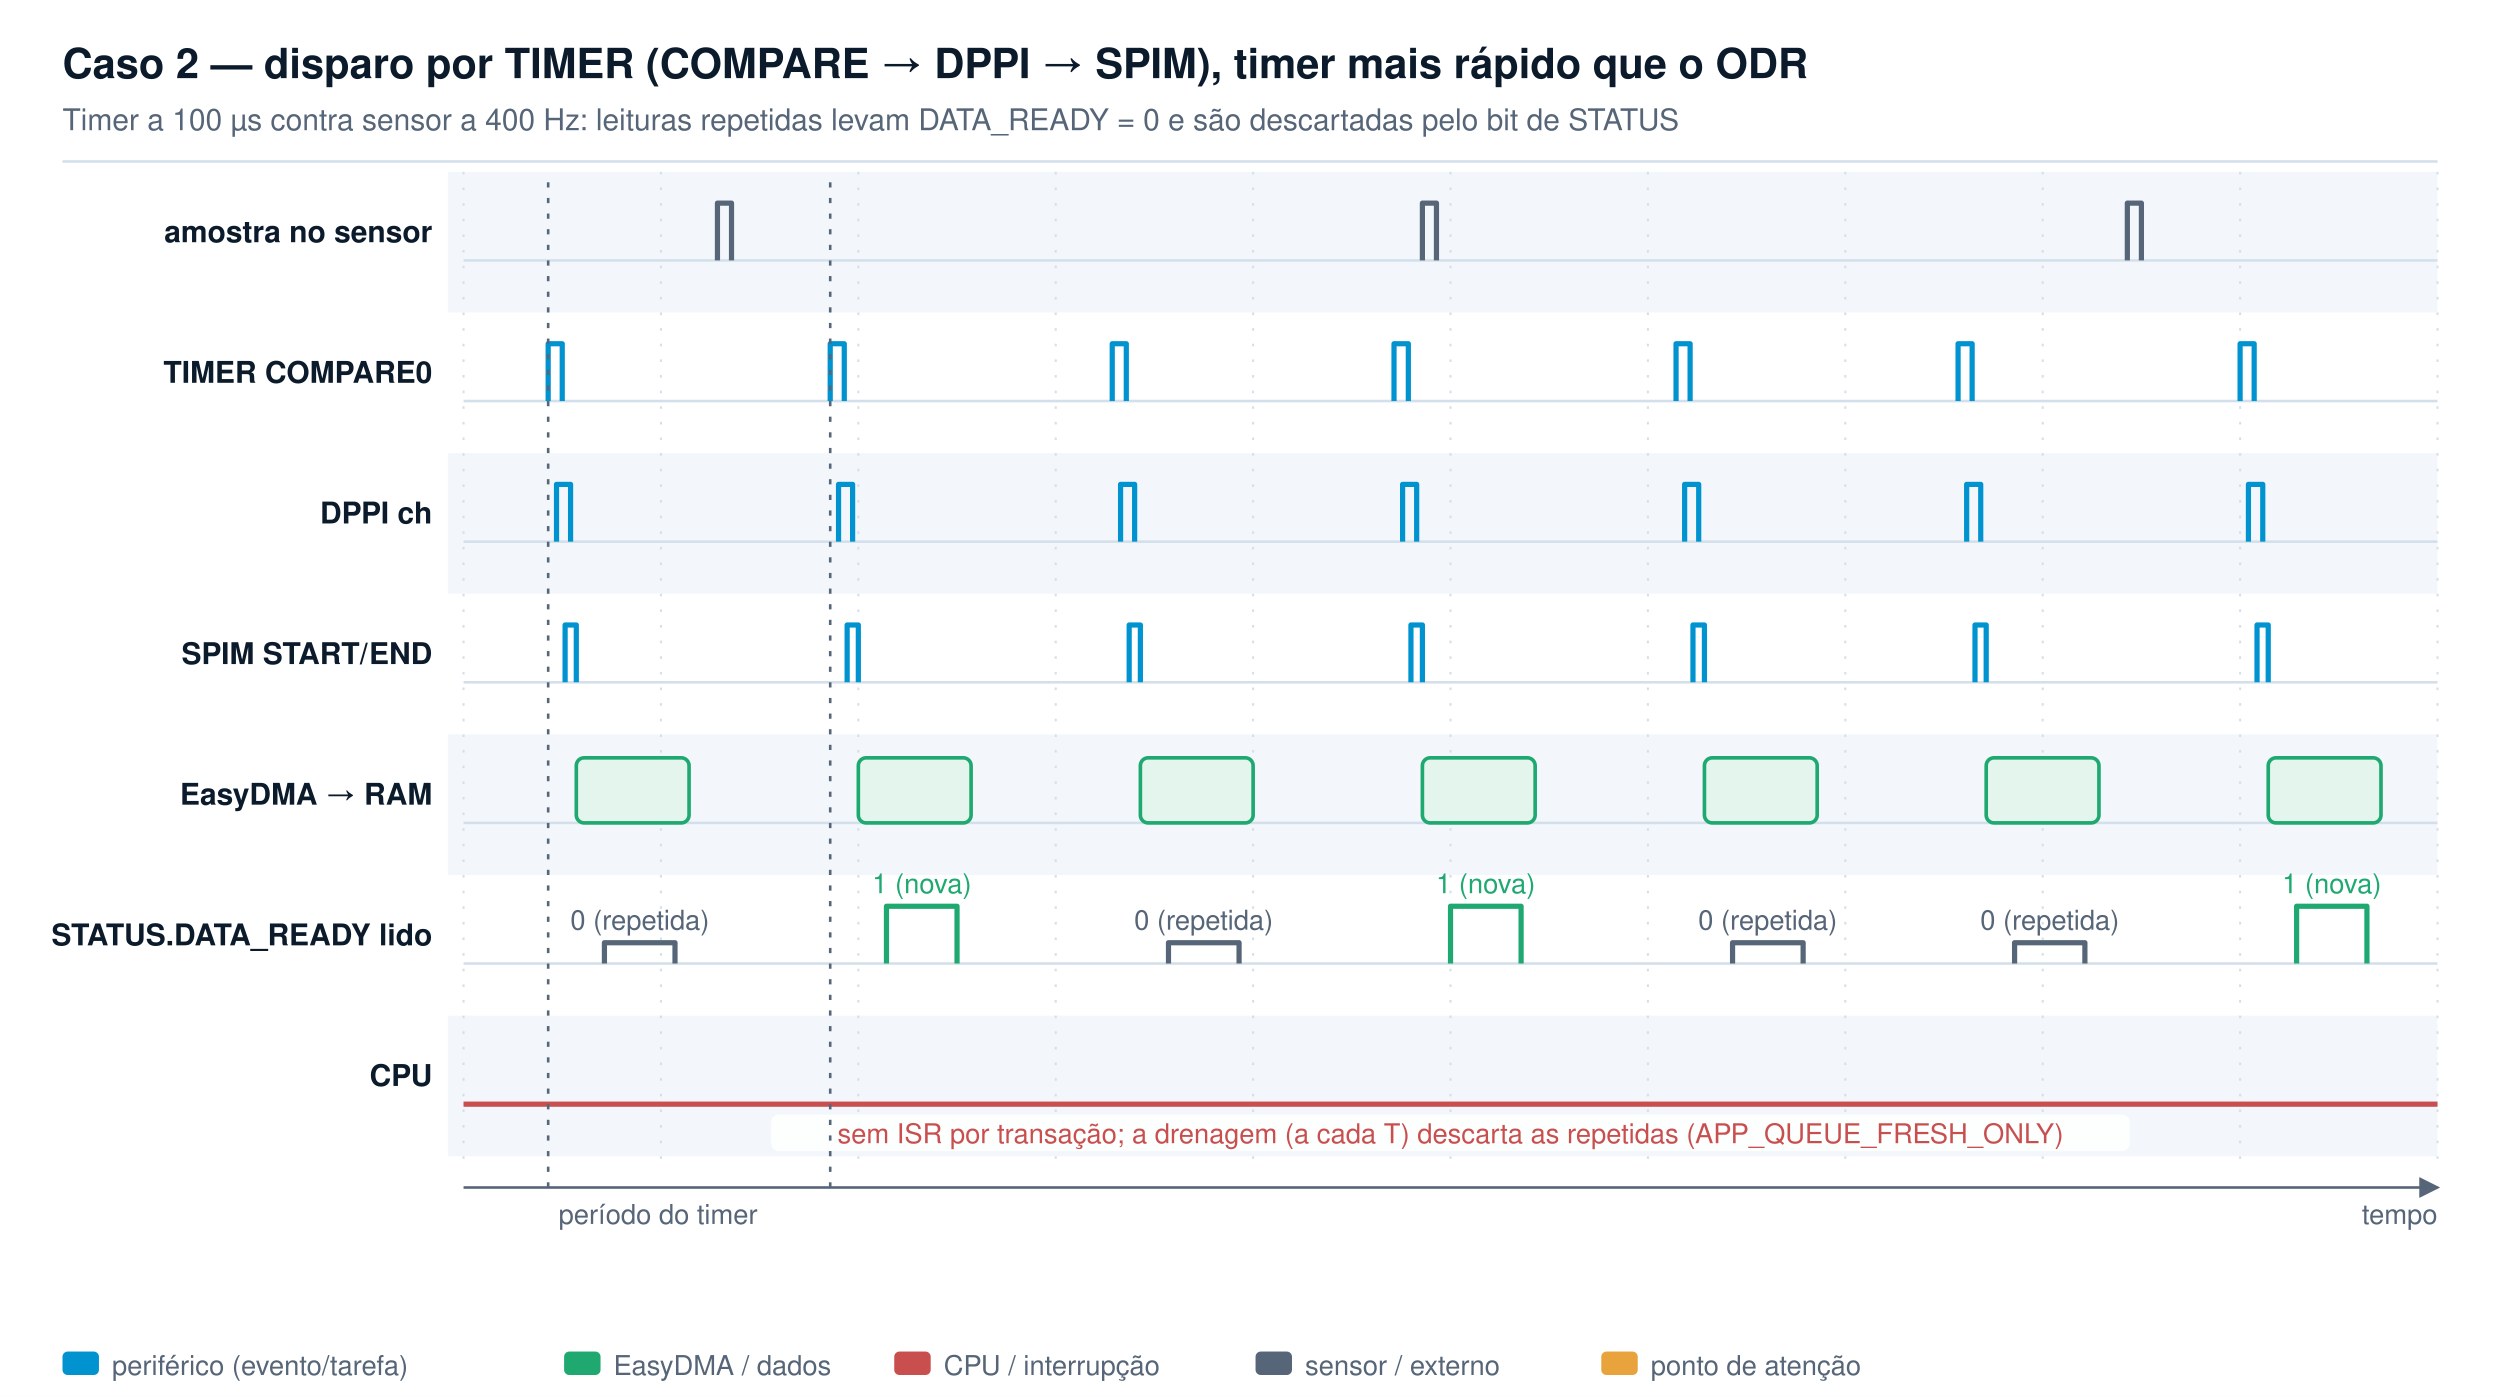
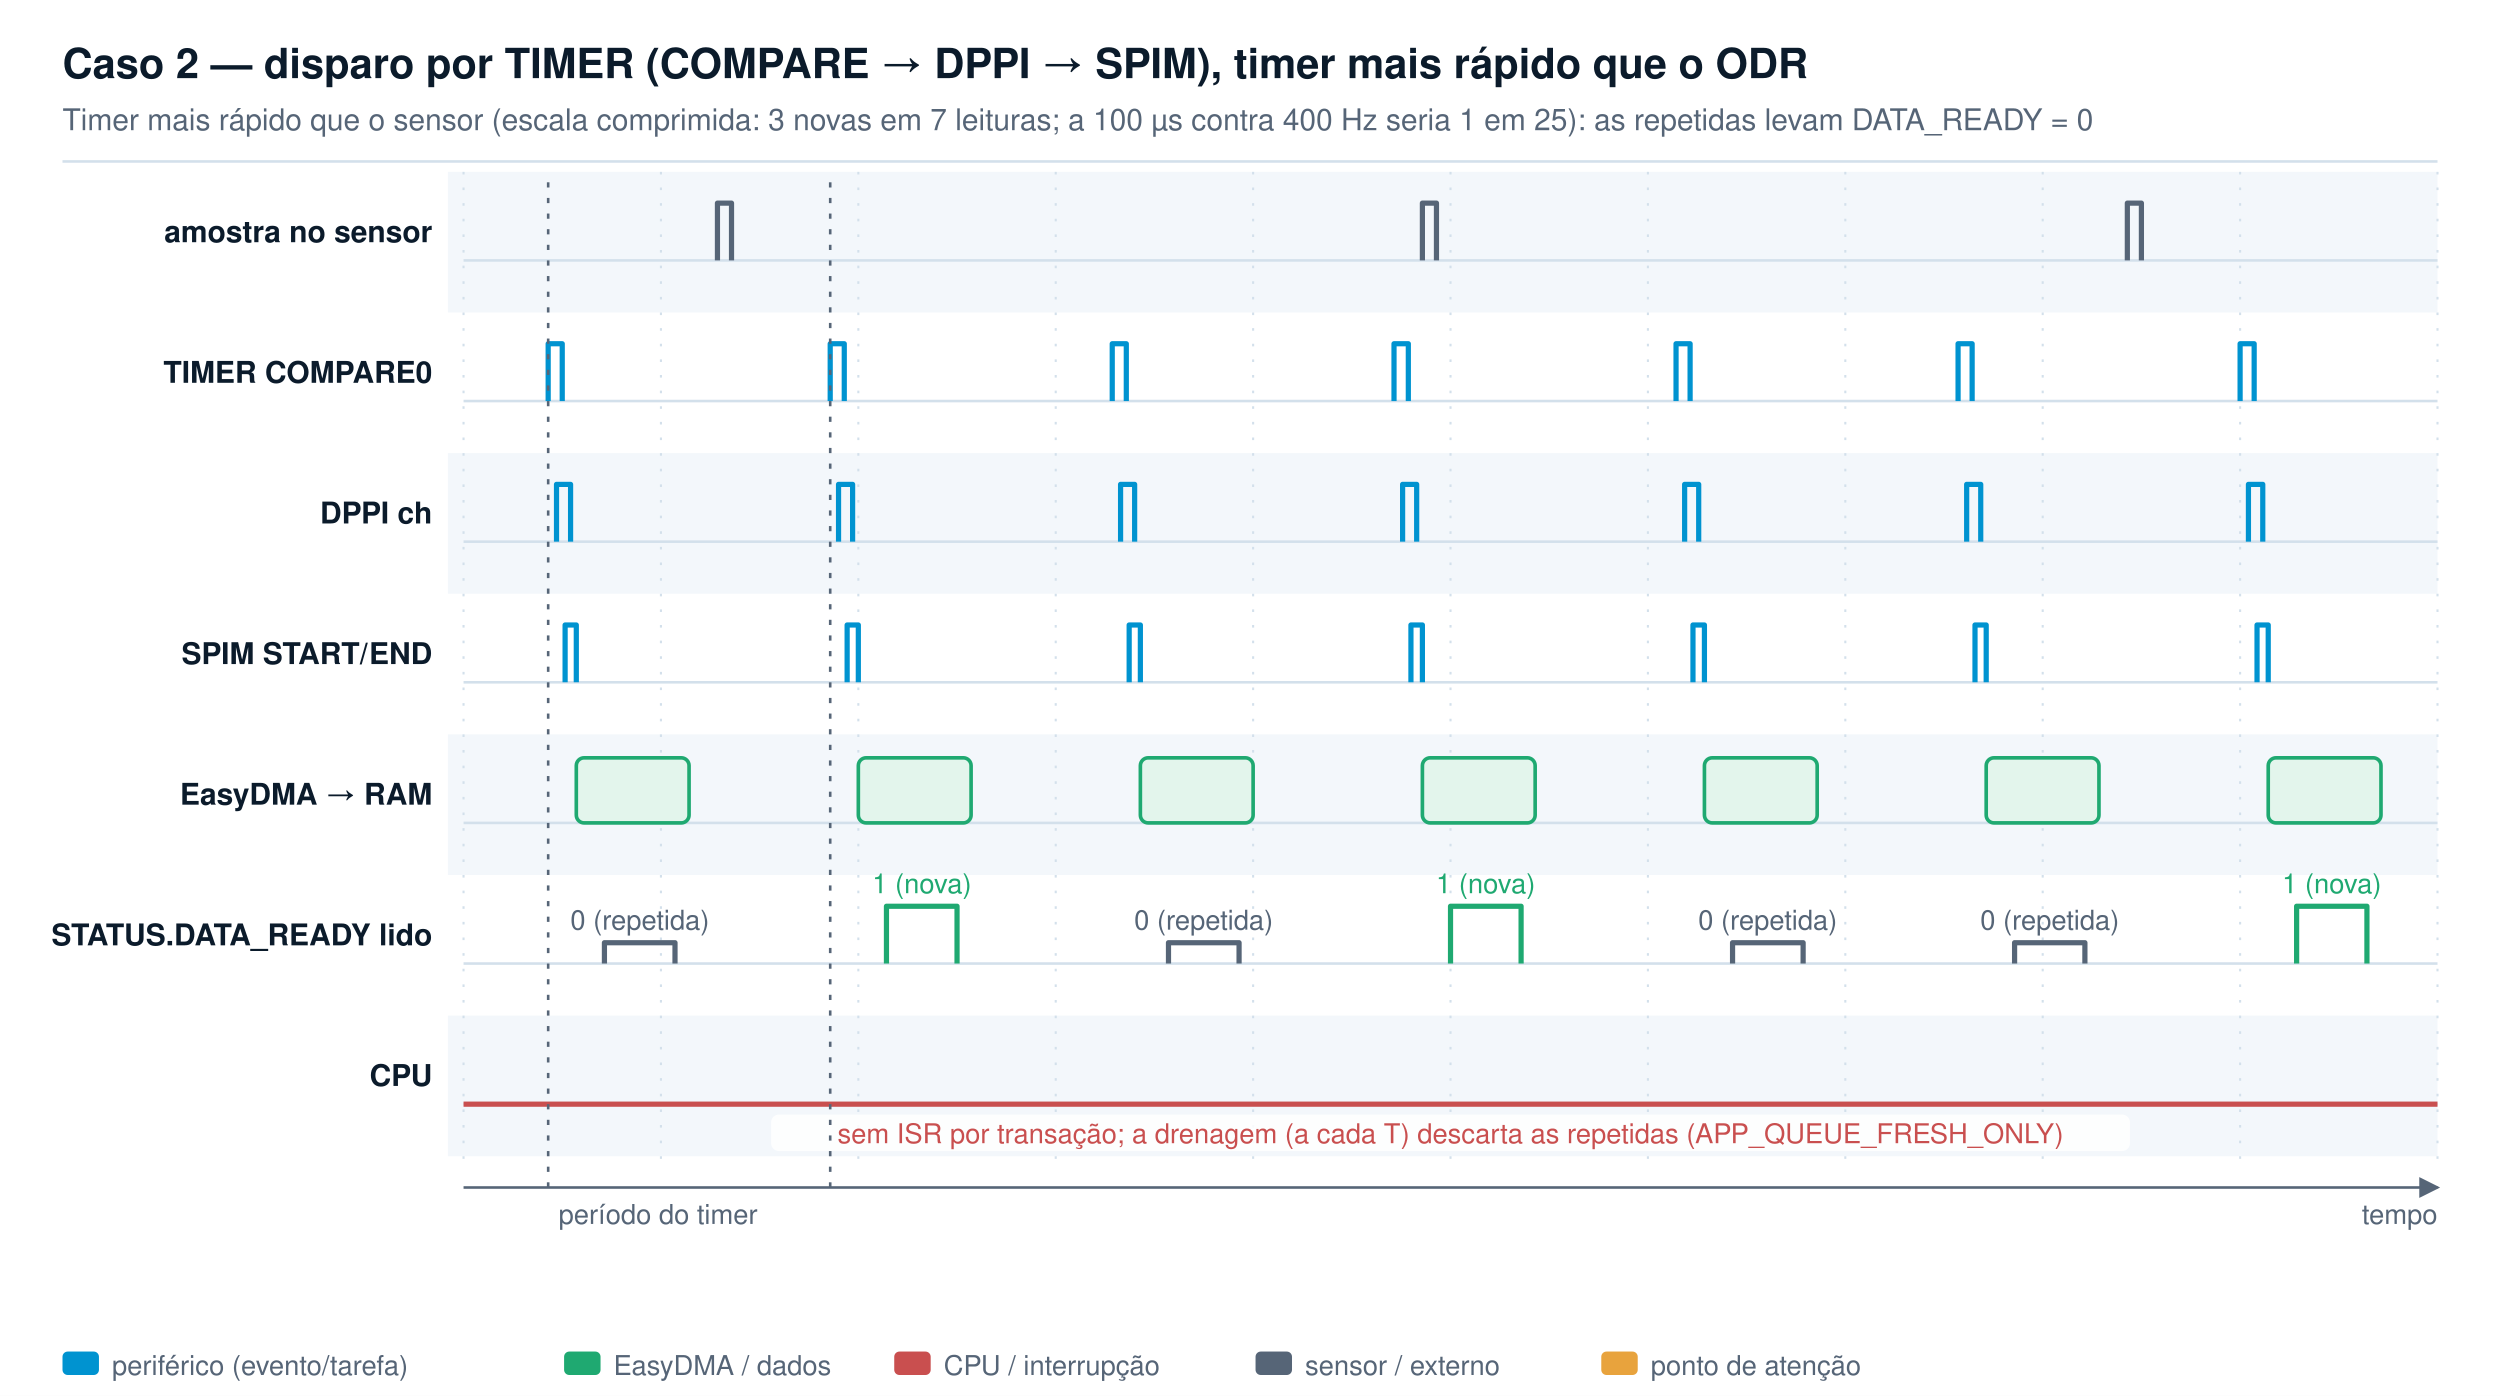
<svg xmlns="http://www.w3.org/2000/svg" width="960" height="536" viewBox="0 0 960 536">
  <defs>
    <marker id="arr" markerWidth="9" markerHeight="9" refX="7" refY="4.5" orient="auto" markerUnits="userSpaceOnUse">
      <path d="M0,0.5 L8,4.5 L0,8.5 z" fill="#566577" />
    </marker>
    <marker id="arr-blue" markerWidth="9" markerHeight="9" refX="7" refY="4.5" orient="auto" markerUnits="userSpaceOnUse">
      <path d="M0,0.5 L8,4.5 L0,8.5 z" fill="#0093D0" />
    </marker>
    <marker id="arr-green" markerWidth="9" markerHeight="9" refX="7" refY="4.5" orient="auto" markerUnits="userSpaceOnUse">
      <path d="M0,0.5 L8,4.5 L0,8.5 z" fill="#1FA971" />
    </marker>
    <marker id="arr-red" markerWidth="9" markerHeight="9" refX="7" refY="4.5" orient="auto" markerUnits="userSpaceOnUse">
      <path d="M0,0.5 L8,4.5 L0,8.5 z" fill="#C94F4F" />
    </marker>
    <filter id="shadow" x="-5%" y="-5%" width="110%" height="120%">
      <feDropShadow dx="0" dy="1.5" stdDeviation="1.5" flood-color="#00224E" flood-opacity="0.12" />
    </filter>
    <pattern id="hatch" width="6" height="6" patternUnits="userSpaceOnUse" patternTransform="rotate(45)">
      <line x1="0" y1="0" x2="0" y2="6" stroke="#D3E0EB" stroke-width="2" />
    </pattern>
  </defs>
  <rect width="100%" height="100%" fill="white" />
  <text x="24" y="30" fill="#0B1B2B" font-family="Segoe UI, Helvetica Neue, Helvetica, Arial, sans-serif" font-size="16" font-weight="600">Caso 2 — disparo por TIMER (COMPARE → DPPI → SPIM), timer mais rápido que o ODR</text>
-   <text x="24" y="50" fill="#566577" font-family="Segoe UI, Helvetica Neue, Helvetica, Arial, sans-serif" font-size="11.5">Timer a 100 µs contra sensor a 400 Hz: leituras repetidas levam DATA_READY = 0 e são descartadas pelo bit de STATUS</text>
+   <text x="24" y="50" fill="#566577" font-family="Segoe UI, Helvetica Neue, Helvetica, Arial, sans-serif" font-size="11.5">Timer mais rápido que o sensor (escala comprimida: 3 novas em 7 leituras; a 100 µs contra 400 Hz seria 1 em 25): as repetidas levam DATA_READY = 0</text>
  <line x1="24" y1="62" x2="936" y2="62" stroke="#D3E0EB" stroke-width="1" />
  <rect x="172" y="66" width="764" height="54" fill="#F3F7FB" />
  <line x1="178" y1="100" x2="936" y2="100" stroke="#D3E0EB" stroke-width="1" />
  <text x="166" y="93" text-anchor="end" fill="#0B1B2B" font-family="Segoe UI, Helvetica Neue, Helvetica, Arial, sans-serif" font-size="11.5" font-weight="600">amostra no sensor</text>
  <line x1="178" y1="154" x2="936" y2="154" stroke="#D3E0EB" stroke-width="1" />
  <text x="166" y="147" text-anchor="end" fill="#0B1B2B" font-family="Segoe UI, Helvetica Neue, Helvetica, Arial, sans-serif" font-size="11.5" font-weight="600">TIMER COMPARE0</text>
  <rect x="172" y="174" width="764" height="54" fill="#F3F7FB" />
  <line x1="178" y1="208" x2="936" y2="208" stroke="#D3E0EB" stroke-width="1" />
  <text x="166" y="201" text-anchor="end" fill="#0B1B2B" font-family="Segoe UI, Helvetica Neue, Helvetica, Arial, sans-serif" font-size="11.5" font-weight="600">DPPI ch</text>
  <line x1="178" y1="262" x2="936" y2="262" stroke="#D3E0EB" stroke-width="1" />
  <text x="166" y="255" text-anchor="end" fill="#0B1B2B" font-family="Segoe UI, Helvetica Neue, Helvetica, Arial, sans-serif" font-size="11.5" font-weight="600">SPIM START/END</text>
  <rect x="172" y="282" width="764" height="54" fill="#F3F7FB" />
  <line x1="178" y1="316" x2="936" y2="316" stroke="#D3E0EB" stroke-width="1" />
  <text x="166" y="309" text-anchor="end" fill="#0B1B2B" font-family="Segoe UI, Helvetica Neue, Helvetica, Arial, sans-serif" font-size="11.5" font-weight="600">EasyDMA → RAM</text>
  <line x1="178" y1="370" x2="936" y2="370" stroke="#D3E0EB" stroke-width="1" />
  <text x="166" y="363" text-anchor="end" fill="#0B1B2B" font-family="Segoe UI, Helvetica Neue, Helvetica, Arial, sans-serif" font-size="11.5" font-weight="600">STATUS.DATA_READY lido</text>
  <rect x="172" y="390" width="764" height="54" fill="#F3F7FB" />
  <line x1="178" y1="424" x2="936" y2="424" stroke="#D3E0EB" stroke-width="1" />
  <text x="166" y="417" text-anchor="end" fill="#0B1B2B" font-family="Segoe UI, Helvetica Neue, Helvetica, Arial, sans-serif" font-size="11.5" font-weight="600">CPU</text>
  <line x1="178.0" y1="66" x2="178.0" y2="448" stroke="#D3E0EB" stroke-width="0.8" stroke-dasharray="1 5" />
  <line x1="253.8" y1="66" x2="253.8" y2="448" stroke="#D3E0EB" stroke-width="0.8" stroke-dasharray="1 5" />
  <line x1="329.6" y1="66" x2="329.6" y2="448" stroke="#D3E0EB" stroke-width="0.8" stroke-dasharray="1 5" />
  <line x1="405.4" y1="66" x2="405.4" y2="448" stroke="#D3E0EB" stroke-width="0.8" stroke-dasharray="1 5" />
  <line x1="481.2" y1="66" x2="481.2" y2="448" stroke="#D3E0EB" stroke-width="0.8" stroke-dasharray="1 5" />
  <line x1="557.0" y1="66" x2="557.0" y2="448" stroke="#D3E0EB" stroke-width="0.8" stroke-dasharray="1 5" />
  <line x1="632.8" y1="66" x2="632.8" y2="448" stroke="#D3E0EB" stroke-width="0.8" stroke-dasharray="1 5" />
  <line x1="708.6" y1="66" x2="708.6" y2="448" stroke="#D3E0EB" stroke-width="0.8" stroke-dasharray="1 5" />
  <line x1="784.4" y1="66" x2="784.4" y2="448" stroke="#D3E0EB" stroke-width="0.8" stroke-dasharray="1 5" />
  <line x1="860.2" y1="66" x2="860.2" y2="448" stroke="#D3E0EB" stroke-width="0.8" stroke-dasharray="1 5" />
  <line x1="936.0" y1="66" x2="936.0" y2="448" stroke="#D3E0EB" stroke-width="0.8" stroke-dasharray="1 5" />
  <path d="M210.5,154.0 V132.0 H215.9 V154.0" fill="none" stroke="#0093D0" stroke-width="2" stroke-linejoin="round" />
  <path d="M213.7,208.0 V186.0 H219.1 V208.0" fill="none" stroke="#0093D0" stroke-width="2" stroke-linejoin="round" />
  <path d="M217.0,262.0 V240.0 H221.3 V262.0" fill="none" stroke="#0093D0" stroke-width="2" stroke-linejoin="round" />
  <rect x="221.3" y="291.0" width="43.3" height="25" rx="3" fill="#E3F5EC" stroke="#1FA971" stroke-width="1.4" />
  <path d="M318.8,154.0 V132.0 H324.2 V154.0" fill="none" stroke="#0093D0" stroke-width="2" stroke-linejoin="round" />
  <path d="M322.0,208.0 V186.0 H327.4 V208.0" fill="none" stroke="#0093D0" stroke-width="2" stroke-linejoin="round" />
  <path d="M325.3,262.0 V240.0 H329.6 V262.0" fill="none" stroke="#0093D0" stroke-width="2" stroke-linejoin="round" />
  <rect x="329.6" y="291.0" width="43.3" height="25" rx="3" fill="#E3F5EC" stroke="#1FA971" stroke-width="1.4" />
  <path d="M427.1,154.0 V132.0 H432.5 V154.0" fill="none" stroke="#0093D0" stroke-width="2" stroke-linejoin="round" />
  <path d="M430.3,208.0 V186.0 H435.7 V208.0" fill="none" stroke="#0093D0" stroke-width="2" stroke-linejoin="round" />
  <path d="M433.6,262.0 V240.0 H437.9 V262.0" fill="none" stroke="#0093D0" stroke-width="2" stroke-linejoin="round" />
  <rect x="437.9" y="291.0" width="43.3" height="25" rx="3" fill="#E3F5EC" stroke="#1FA971" stroke-width="1.4" />
  <path d="M535.3,154.0 V132.0 H540.8 V154.0" fill="none" stroke="#0093D0" stroke-width="2" stroke-linejoin="round" />
  <path d="M538.6,208.0 V186.0 H544.0 V208.0" fill="none" stroke="#0093D0" stroke-width="2" stroke-linejoin="round" />
  <path d="M541.8,262.0 V240.0 H546.2 V262.0" fill="none" stroke="#0093D0" stroke-width="2" stroke-linejoin="round" />
  <rect x="546.2" y="291.0" width="43.3" height="25" rx="3" fill="#E3F5EC" stroke="#1FA971" stroke-width="1.4" />
  <path d="M643.6,154.0 V132.0 H649.0 V154.0" fill="none" stroke="#0093D0" stroke-width="2" stroke-linejoin="round" />
  <path d="M646.9,208.0 V186.0 H652.3 V208.0" fill="none" stroke="#0093D0" stroke-width="2" stroke-linejoin="round" />
  <path d="M650.1,262.0 V240.0 H654.5 V262.0" fill="none" stroke="#0093D0" stroke-width="2" stroke-linejoin="round" />
  <rect x="654.5" y="291.0" width="43.3" height="25" rx="3" fill="#E3F5EC" stroke="#1FA971" stroke-width="1.4" />
  <path d="M751.9,154.0 V132.0 H757.3 V154.0" fill="none" stroke="#0093D0" stroke-width="2" stroke-linejoin="round" />
  <path d="M755.2,208.0 V186.0 H760.6 V208.0" fill="none" stroke="#0093D0" stroke-width="2" stroke-linejoin="round" />
  <path d="M758.4,262.0 V240.0 H762.7 V262.0" fill="none" stroke="#0093D0" stroke-width="2" stroke-linejoin="round" />
  <rect x="762.7" y="291.0" width="43.3" height="25" rx="3" fill="#E3F5EC" stroke="#1FA971" stroke-width="1.4" />
  <path d="M860.2,154.0 V132.0 H865.6 V154.0" fill="none" stroke="#0093D0" stroke-width="2" stroke-linejoin="round" />
  <path d="M863.4,208.0 V186.0 H868.9 V208.0" fill="none" stroke="#0093D0" stroke-width="2" stroke-linejoin="round" />
  <path d="M866.7,262.0 V240.0 H871.0 V262.0" fill="none" stroke="#0093D0" stroke-width="2" stroke-linejoin="round" />
  <rect x="871.0" y="291.0" width="43.3" height="25" rx="3" fill="#E3F5EC" stroke="#1FA971" stroke-width="1.4" />
  <path d="M275.5,100.0 V78.0 H280.9 V100.0" fill="none" stroke="#566577" stroke-width="2" stroke-linejoin="round" />
  <path d="M546.2,100.0 V78.0 H551.6 V100.0" fill="none" stroke="#566577" stroke-width="2" stroke-linejoin="round" />
  <path d="M816.9,100.0 V78.0 H822.3 V100.0" fill="none" stroke="#566577" stroke-width="2" stroke-linejoin="round" />
  <path d="M232.1,370.0 V362.0 H259.2 V370.0" fill="none" stroke="#566577" stroke-width="2" stroke-linejoin="round" />
  <text x="245.7" y="357.0" fill="#566577" text-anchor="middle" font-family="Segoe UI, Helvetica Neue, Helvetica, Arial, sans-serif" font-size="10.5">0 (repetida)</text>
  <path d="M340.4,370.0 V348.0 H367.5 V370.0" fill="none" stroke="#1FA971" stroke-width="2" stroke-linejoin="round" />
  <text x="354.0" y="343.0" fill="#1FA971" text-anchor="middle" font-family="Segoe UI, Helvetica Neue, Helvetica, Arial, sans-serif" font-size="10.5">1 (nova)</text>
  <path d="M448.7,370.0 V362.0 H475.8 V370.0" fill="none" stroke="#566577" stroke-width="2" stroke-linejoin="round" />
  <text x="462.2" y="357.0" fill="#566577" text-anchor="middle" font-family="Segoe UI, Helvetica Neue, Helvetica, Arial, sans-serif" font-size="10.5">0 (repetida)</text>
  <path d="M557.0,370.0 V348.0 H584.1 V370.0" fill="none" stroke="#1FA971" stroke-width="2" stroke-linejoin="round" />
  <text x="570.5" y="343.0" fill="#1FA971" text-anchor="middle" font-family="Segoe UI, Helvetica Neue, Helvetica, Arial, sans-serif" font-size="10.5">1 (nova)</text>
  <path d="M665.3,370.0 V362.0 H692.4 V370.0" fill="none" stroke="#566577" stroke-width="2" stroke-linejoin="round" />
  <text x="678.8" y="357.0" fill="#566577" text-anchor="middle" font-family="Segoe UI, Helvetica Neue, Helvetica, Arial, sans-serif" font-size="10.5">0 (repetida)</text>
  <path d="M773.6,370.0 V362.0 H800.6 V370.0" fill="none" stroke="#566577" stroke-width="2" stroke-linejoin="round" />
  <text x="787.1" y="357.0" fill="#566577" text-anchor="middle" font-family="Segoe UI, Helvetica Neue, Helvetica, Arial, sans-serif" font-size="10.5">0 (repetida)</text>
  <path d="M881.9,370.0 V348.0 H908.9 V370.0" fill="none" stroke="#1FA971" stroke-width="2" stroke-linejoin="round" />
  <text x="895.4" y="343.0" fill="#1FA971" text-anchor="middle" font-family="Segoe UI, Helvetica Neue, Helvetica, Arial, sans-serif" font-size="10.5">1 (nova)</text>
  <line x1="178.0" y1="424.0" x2="936.0" y2="424.0" stroke="#C94F4F" stroke-width="2" />
  <rect x="296.1" y="428" width="521.8" height="14" rx="3" fill="white" opacity="0.85" />
  <text x="557.0" y="439.0" fill="#C94F4F" text-anchor="middle" font-family="Segoe UI, Helvetica Neue, Helvetica, Arial, sans-serif" font-size="10.5">sem ISR por transação; a drenagem (a cada T) descarta as repetidas (APP_QUEUE_FRESH_ONLY)</text>
  <line x1="210.5" y1="70" x2="210.5" y2="456" stroke="#566577" stroke-width="1" stroke-dasharray="2 4" />
  <text x="214.5" y="470.0" fill="#566577" text-anchor="start" font-family="Segoe UI, Helvetica Neue, Helvetica, Arial, sans-serif" font-size="10.5">período do timer</text>
  <line x1="318.8" y1="70" x2="318.8" y2="456" stroke="#566577" stroke-width="1" stroke-dasharray="2 4" />
  <line x1="178" y1="456" x2="936" y2="456" stroke="#566577" stroke-width="1" marker-end="url(#arr)" />
  <text x="936" y="470" text-anchor="end" fill="#566577" font-family="Segoe UI, Helvetica Neue, Helvetica, Arial, sans-serif" font-size="10.5">tempo</text>
  <rect x="24" y="519" width="14" height="9" rx="2" fill="#0093D0" />
  <text x="43" y="528" fill="#566577" font-family="Segoe UI, Helvetica Neue, Helvetica, Arial, sans-serif" font-size="10.5">periférico (evento/tarefa)</text>
  <rect x="216.61" y="519" width="14" height="9" rx="2" fill="#1FA971" />
  <text x="235.61" y="528" fill="#566577" font-family="Segoe UI, Helvetica Neue, Helvetica, Arial, sans-serif" font-size="10.5">EasyDMA / dados</text>
  <rect x="343.385" y="519" width="14" height="9" rx="2" fill="#C94F4F" />
  <text x="362.385" y="528" fill="#566577" font-family="Segoe UI, Helvetica Neue, Helvetica, Arial, sans-serif" font-size="10.5">CPU / interrupção</text>
  <rect x="482.13" y="519" width="14" height="9" rx="2" fill="#566577" />
  <text x="501.13" y="528" fill="#566577" font-family="Segoe UI, Helvetica Neue, Helvetica, Arial, sans-serif" font-size="10.5">sensor / externo</text>
  <rect x="614.89" y="519" width="14" height="9" rx="2" fill="#E8A33D" />
  <text x="633.89" y="528" fill="#566577" font-family="Segoe UI, Helvetica Neue, Helvetica, Arial, sans-serif" font-size="10.5">ponto de atenção</text>
</svg>
